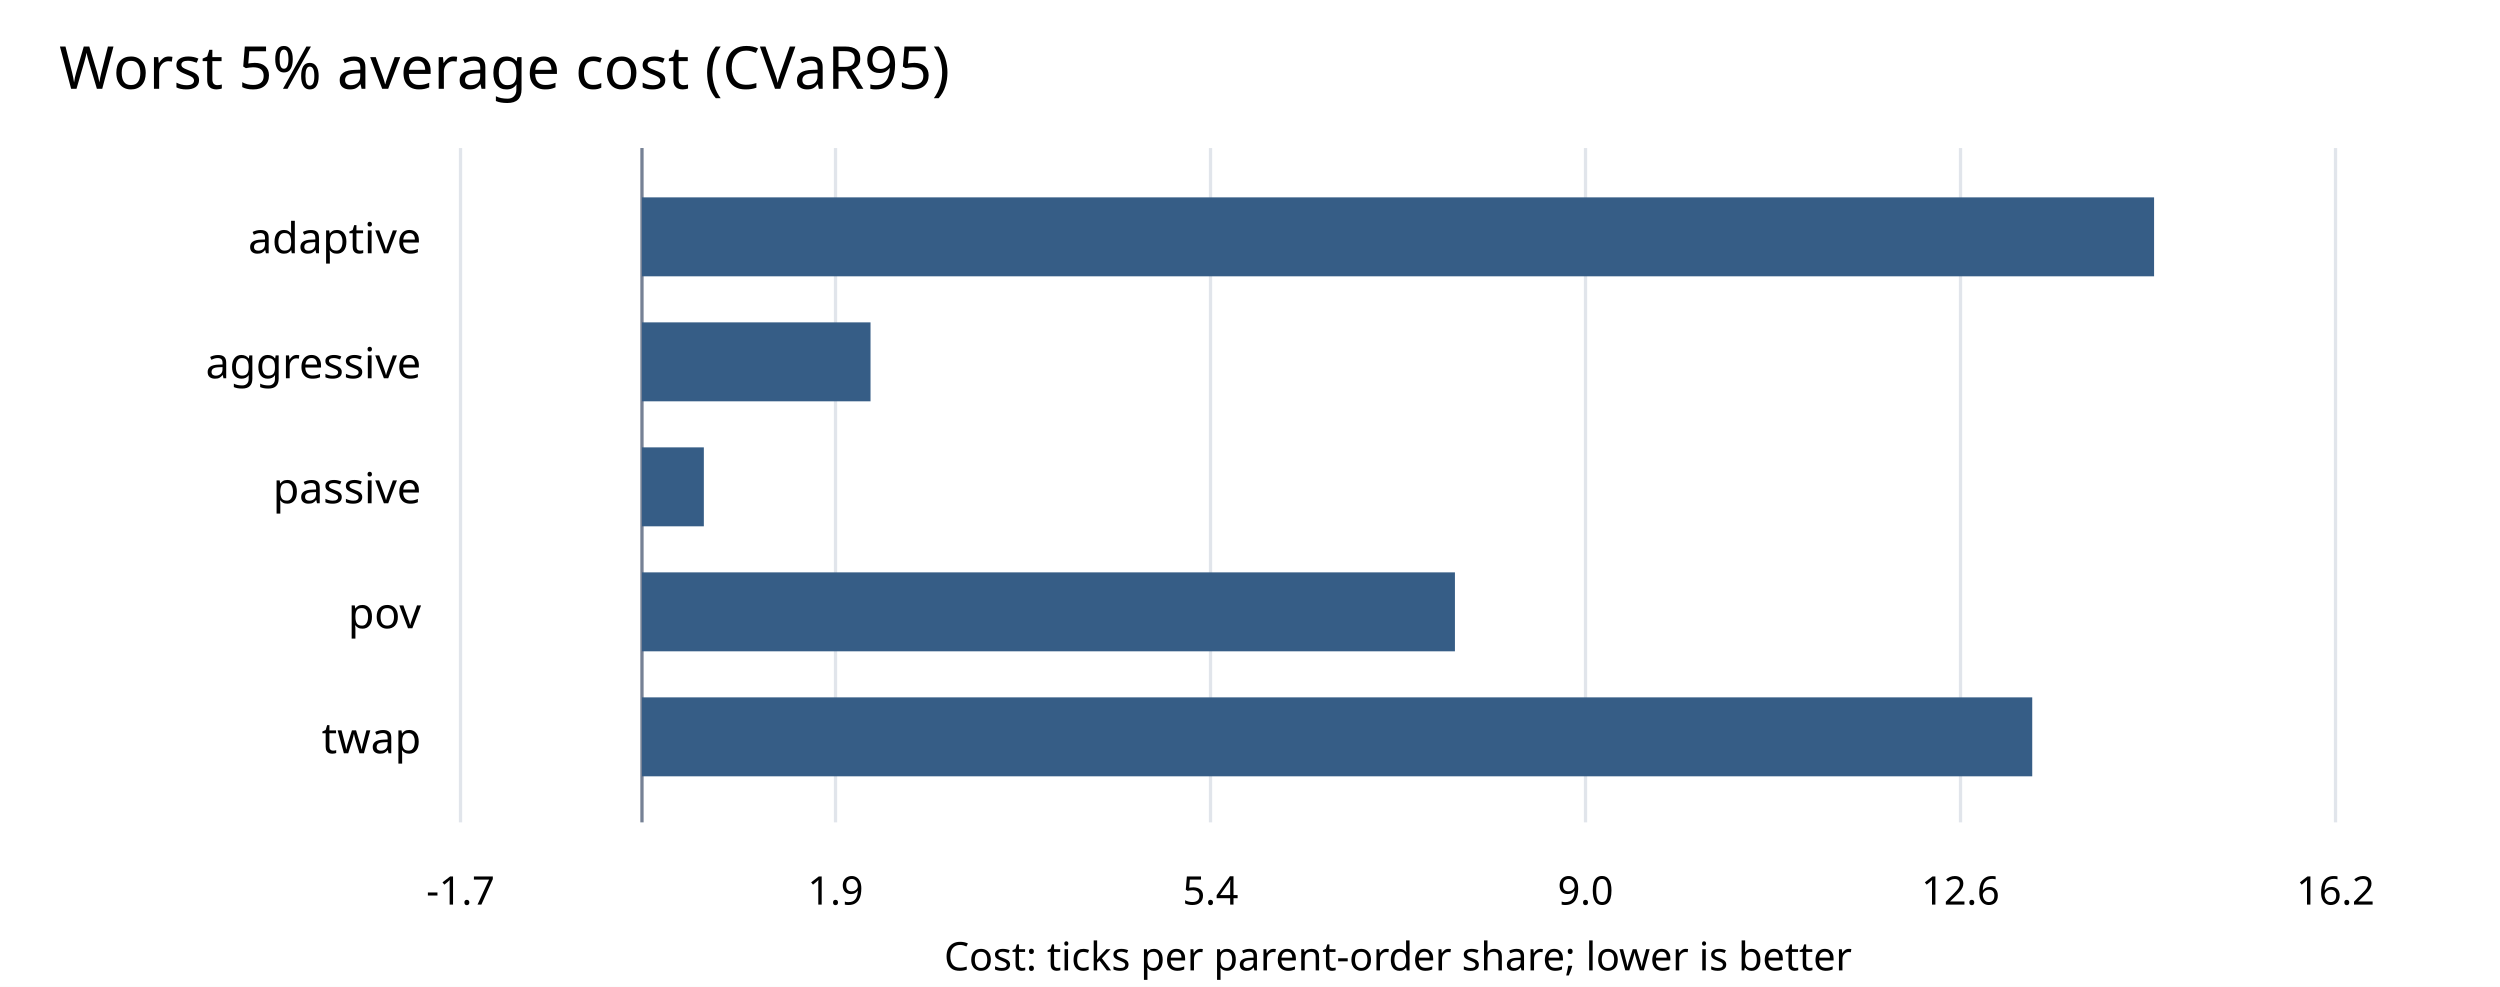
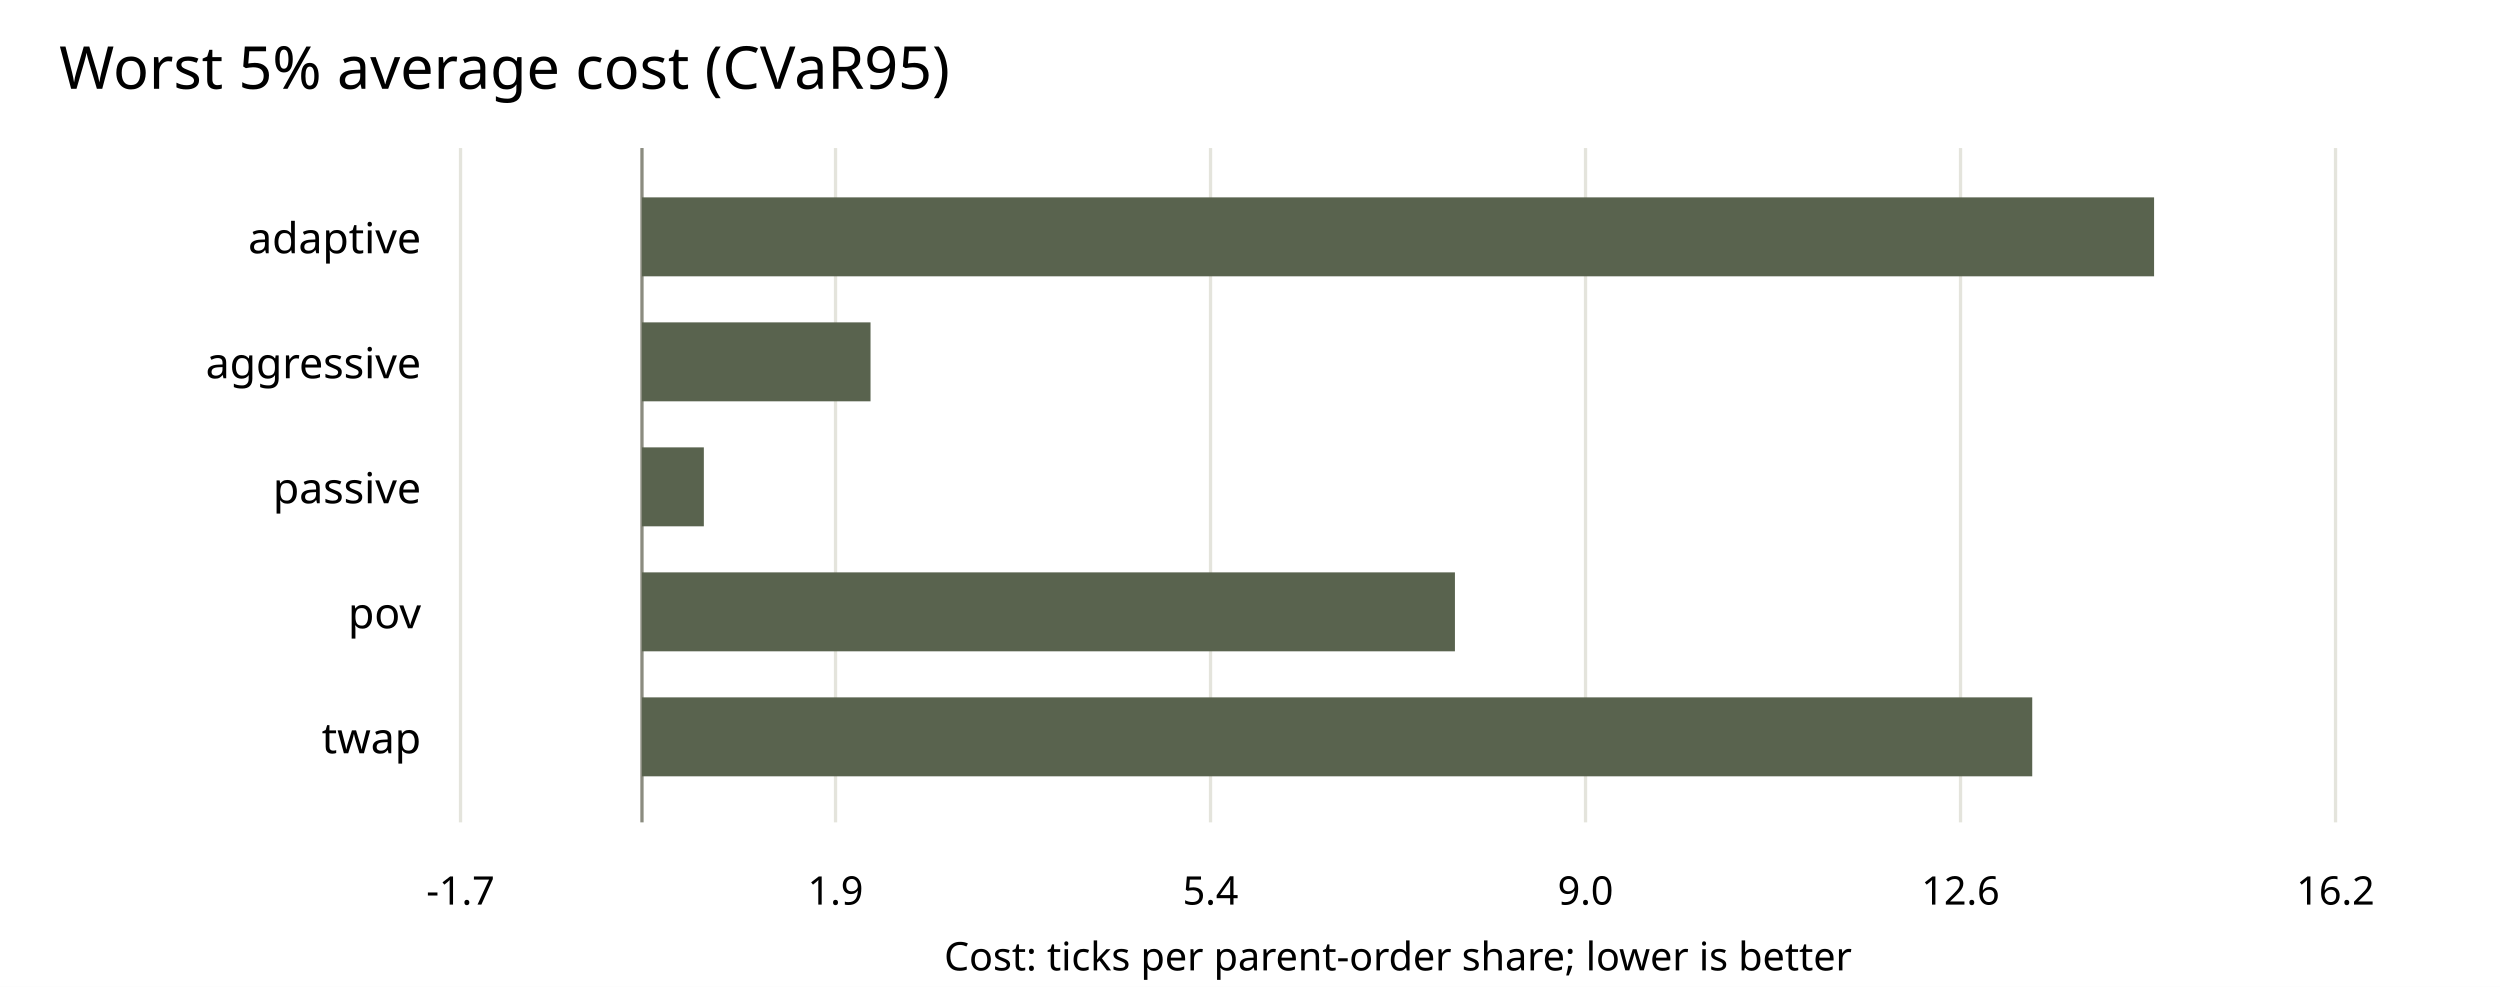
<svg xmlns="http://www.w3.org/2000/svg" viewBox="0 0 760 300" role="img" aria-label="Worst 5% average cost (CVaR95)">
  <rect width="760" height="300" fill="white" />
  <text x="18" y="27" font-size="18" font-family="sans-serif">Worst 5% average cost (CVaR95)</text>
-   <path d="M140.00,45V250" stroke="#e1e5eb" />
+   <path d="M140.00,45V250" stroke="#e4e4dc" />
  <text x="140.00" y="275" text-anchor="middle" font-size="12" font-family="sans-serif">-1.7</text>
-   <path d="M254.00,45V250" stroke="#e1e5eb" />
+   <path d="M254.00,45V250" stroke="#e4e4dc" />
  <text x="254.00" y="275" text-anchor="middle" font-size="12" font-family="sans-serif">1.9</text>
-   <path d="M368.00,45V250" stroke="#e1e5eb" />
+   <path d="M368.00,45V250" stroke="#e4e4dc" />
  <text x="368.00" y="275" text-anchor="middle" font-size="12" font-family="sans-serif">5.4</text>
-   <path d="M482.00,45V250" stroke="#e1e5eb" />
+   <path d="M482.00,45V250" stroke="#e4e4dc" />
  <text x="482.00" y="275" text-anchor="middle" font-size="12" font-family="sans-serif">9.0</text>
-   <path d="M596.00,45V250" stroke="#e1e5eb" />
+   <path d="M596.00,45V250" stroke="#e4e4dc" />
  <text x="596.00" y="275" text-anchor="middle" font-size="12" font-family="sans-serif">12.6</text>
-   <path d="M710.00,45V250" stroke="#e1e5eb" />
+   <path d="M710.00,45V250" stroke="#e4e4dc" />
  <text x="710.00" y="275" text-anchor="middle" font-size="12" font-family="sans-serif">16.2</text>
-   <path d="M195.16,45V250" stroke="#768195" />
+   <path d="M195.16,45V250" stroke="#8b8c80" />
  <text x="128" y="77" text-anchor="end" font-size="13" font-family="sans-serif">adaptive</text>
-   <rect x="195.16" y="60" width="459.68" height="24" fill="#365d86" />
+   <rect x="195.16" y="60" width="459.68" height="24" fill="#59634e" />
  <text x="128" y="115" text-anchor="end" font-size="13" font-family="sans-serif">aggressive</text>
-   <rect x="195.16" y="98" width="69.48" height="24" fill="#365d86" />
+   <rect x="195.16" y="98" width="69.48" height="24" fill="#59634e" />
  <text x="128" y="153" text-anchor="end" font-size="13" font-family="sans-serif">passive</text>
-   <rect x="195.16" y="136" width="18.81" height="24" fill="#365d86" />
+   <rect x="195.16" y="136" width="18.81" height="24" fill="#59634e" />
  <text x="128" y="191" text-anchor="end" font-size="13" font-family="sans-serif">pov</text>
-   <rect x="195.16" y="174" width="247.14" height="24" fill="#365d86" />
+   <rect x="195.16" y="174" width="247.14" height="24" fill="#59634e" />
  <text x="128" y="229" text-anchor="end" font-size="13" font-family="sans-serif">twap</text>
-   <rect x="195.16" y="212" width="422.64" height="24" fill="#365d86" />
+   <rect x="195.16" y="212" width="422.64" height="24" fill="#59634e" />
  <text x="425" y="295" text-anchor="middle" font-size="12" font-family="sans-serif">Cost: ticks per parent-order share; lower is better</text>
</svg>
